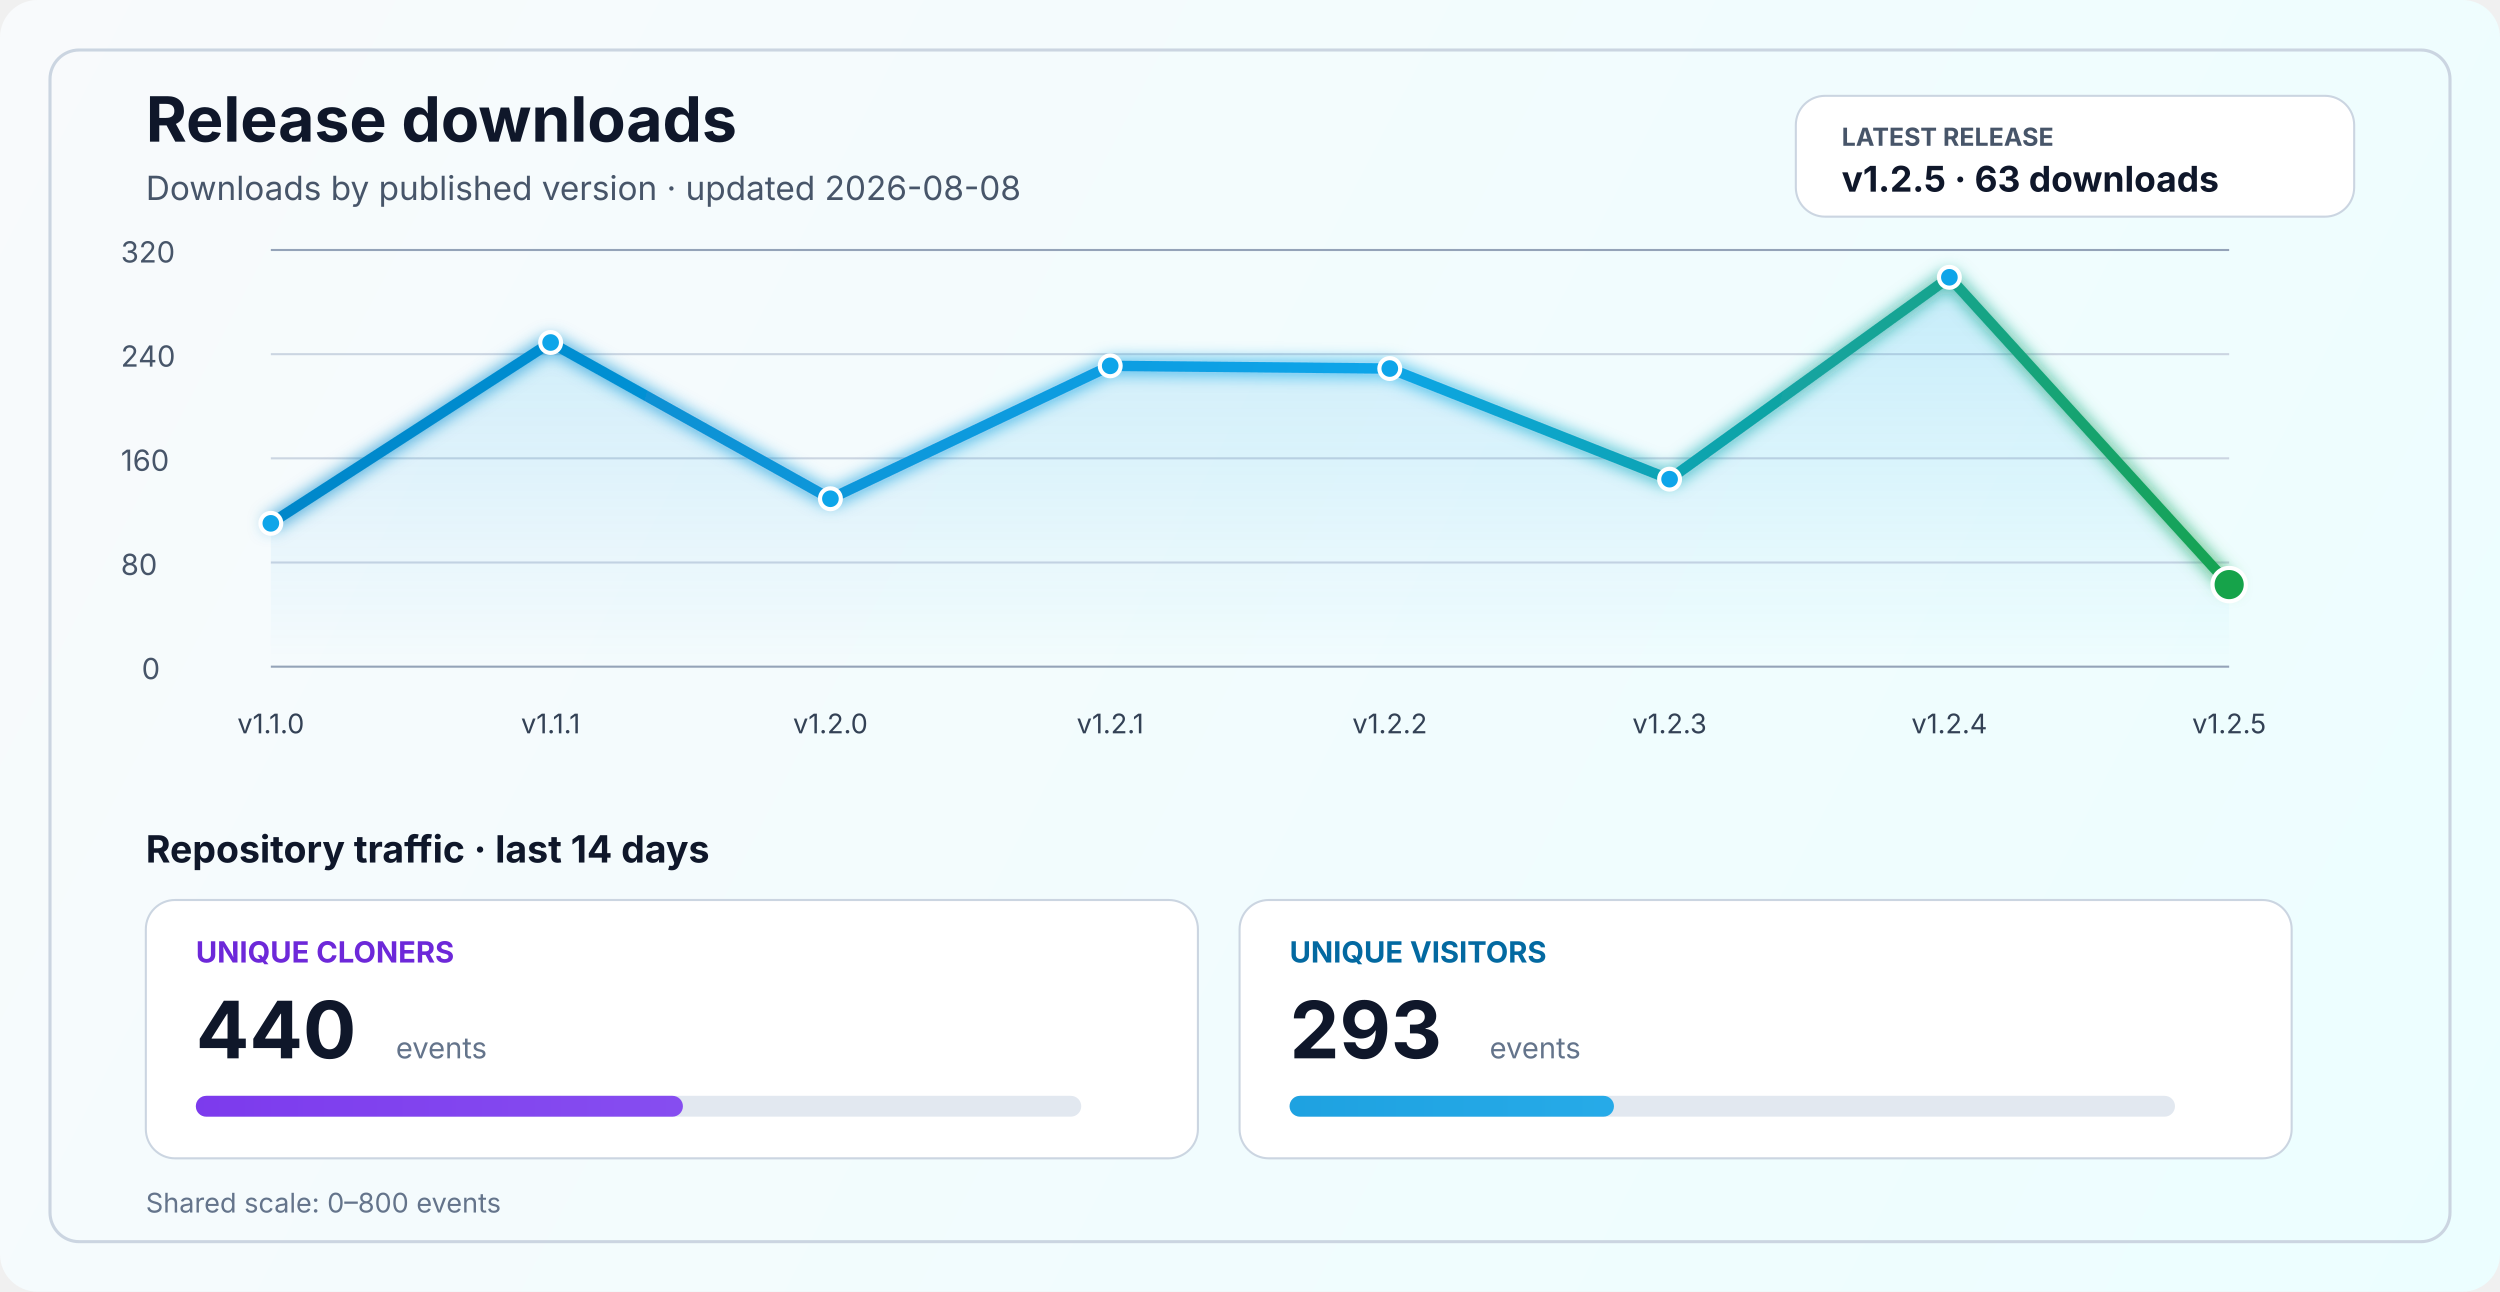
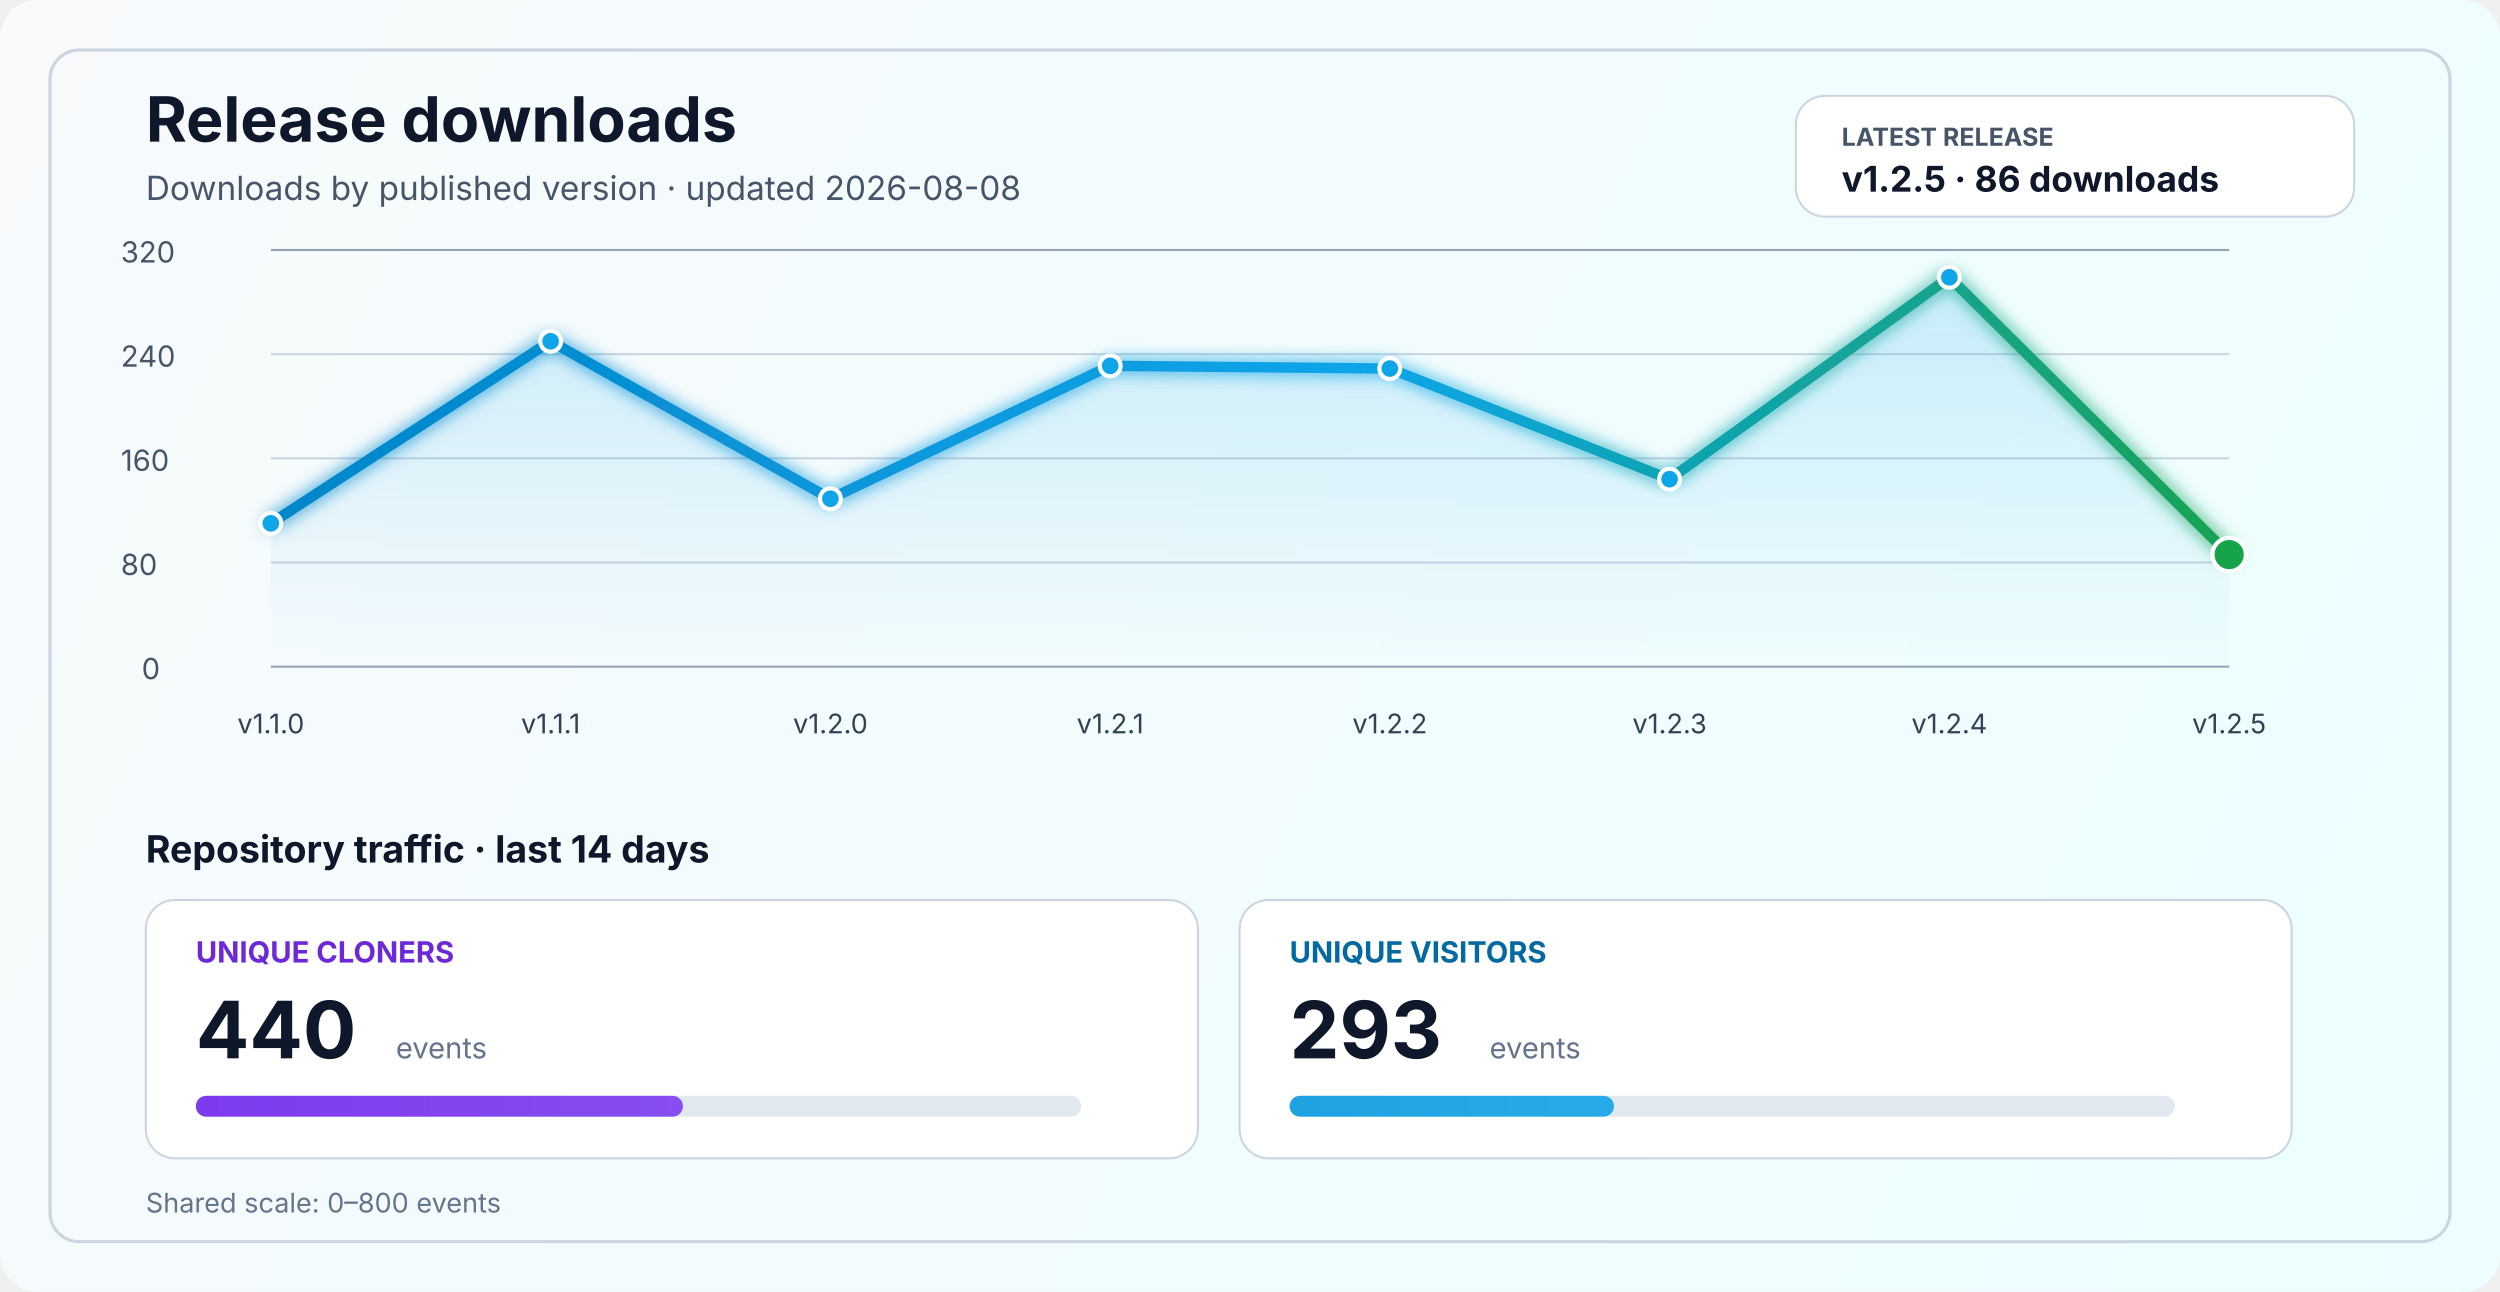
<svg xmlns="http://www.w3.org/2000/svg" width="1200" height="620" viewBox="0 0 1200 620" fill="none" role="img" aria-labelledby="title desc">
  <defs>
    <linearGradient id="bg" x1="0" y1="0" x2="1200" y2="620" gradientUnits="userSpaceOnUse">
      <stop stop-color="#F8FAFC" />
      <stop offset="1" stop-color="#ECFEFF" />
    </linearGradient>
    <linearGradient id="line" x1="130" y1="86" x2="1070" y2="340" gradientUnits="userSpaceOnUse">
      <stop stop-color="#0284C7" />
      <stop offset="0.55" stop-color="#0EA5E9" />
      <stop offset="1" stop-color="#16A34A" />
    </linearGradient>
    <linearGradient id="area" x1="0" y1="120" x2="0" y2="320" gradientUnits="userSpaceOnUse">
      <stop stop-color="#0EA5E9" stop-opacity="0.20" />
      <stop offset="1" stop-color="#0EA5E9" stop-opacity="0" />
    </linearGradient>
    <linearGradient id="cloneFill" x1="86" y1="450" x2="1110" y2="450" gradientUnits="userSpaceOnUse">
      <stop stop-color="#7C3AED" />
      <stop offset="1" stop-color="#A78BFA" />
    </linearGradient>
    <linearGradient id="viewFill" x1="86" y1="482" x2="1110" y2="482" gradientUnits="userSpaceOnUse">
      <stop stop-color="#0284C7" />
      <stop offset="1" stop-color="#38BDF8" />
    </linearGradient>
    <filter id="glow" x="-50%" y="-50%" width="200%" height="200%">
      <feGaussianBlur stdDeviation="4" result="blur" />
      <feMerge>
        <feMergeNode in="blur" />
        <feMergeNode in="SourceGraphic" />
      </feMerge>
    </filter>
  </defs>
  <rect width="1200" height="620" rx="18" fill="url(#bg)" />
  <rect x="24" y="24" width="1152" height="572" rx="14" stroke="#CBD5E1" stroke-width="1.5" />
  <text x="70" y="68" fill="#0F172A" font-size="30" font-family="SF Pro Display, -apple-system, BlinkMacSystemFont, Segoe UI, sans-serif" font-weight="700">Release downloads</text>
  <text x="70" y="96" fill="#475569" font-size="16" font-family="SF Pro Text, -apple-system, BlinkMacSystemFont, Segoe UI, sans-serif">Downloads by published version · updated 2026-08-08</text>
  <rect x="862" y="46" width="268" height="58" rx="14" fill="#FFFFFF" stroke="#CBD5E1" stroke-width="1" />
  <text x="884" y="70" fill="#475569" font-size="12" font-family="SF Pro Text, -apple-system, BlinkMacSystemFont, Segoe UI, sans-serif" font-weight="700">LATEST RELEASE</text>
-   <text x="884" y="92" fill="#0F172A" font-size="17" font-family="SF Pro Text, -apple-system, BlinkMacSystemFont, Segoe UI, sans-serif" font-weight="700">v1.2.5 · 63 downloads</text>
+   <text x="884" y="92" fill="#0F172A" font-size="17" font-family="SF Pro Text, -apple-system, BlinkMacSystemFont, Segoe UI, sans-serif" font-weight="700">v1.2.5 · 86 downloads</text>
  <line x1="130" y1="320.0" x2="1070" y2="320.0" stroke="#94A3B8" stroke-width="1" />
  <line x1="130" y1="270.0" x2="1070" y2="270.0" stroke="#CBD5E1" stroke-width="1" />
  <line x1="130" y1="220.0" x2="1070" y2="220.0" stroke="#CBD5E1" stroke-width="1" />
  <line x1="130" y1="170.0" x2="1070" y2="170.0" stroke="#CBD5E1" stroke-width="1" />
  <line x1="130" y1="120.0" x2="1070" y2="120.0" stroke="#94A3B8" stroke-width="1" />
  <text x="68" y="326.0" fill="#475569" font-size="14" font-family="SF Pro Text, -apple-system, BlinkMacSystemFont, Segoe UI, sans-serif">0</text>
  <text x="58" y="276.0" fill="#475569" font-size="14" font-family="SF Pro Text, -apple-system, BlinkMacSystemFont, Segoe UI, sans-serif">80</text>
  <text x="58" y="226.0" fill="#475569" font-size="14" font-family="SF Pro Text, -apple-system, BlinkMacSystemFont, Segoe UI, sans-serif">160</text>
  <text x="58" y="176.0" fill="#475569" font-size="14" font-family="SF Pro Text, -apple-system, BlinkMacSystemFont, Segoe UI, sans-serif">240</text>
  <text x="58" y="126.0" fill="#475569" font-size="14" font-family="SF Pro Text, -apple-system, BlinkMacSystemFont, Segoe UI, sans-serif">320</text>
-   <path d="M 130.0 251.2 L 264.3 164.4 L 398.6 239.4 L 532.9 175.6 L 667.1 176.9 L 801.4 230.0 L 935.7 133.1 L 1070.0 280.6 L 1070 320 L 130 320 Z" fill="url(#area)" />
-   <polyline points="130.0,251.2 264.3,164.4 398.6,239.4 532.9,175.6 667.1,176.9 801.4,230.0 935.7,133.1 1070.0,280.6" fill="none" stroke="url(#line)" stroke-width="5" stroke-linecap="round" stroke-linejoin="round" filter="url(#glow)" />
+   <path d="M 130.0 251.2 L 264.3 163.8 L 398.6 239.4 L 532.9 175.6 L 667.1 176.9 L 801.4 230.0 L 935.7 133.1 L 1070.0 266.2 L 1070 320 L 130 320 Z" fill="url(#area)" />
+   <polyline points="130.0,251.2 264.3,163.8 398.6,239.4 532.9,175.6 667.1,176.9 801.4,230.0 935.7,133.1 1070.0,266.2" fill="none" stroke="url(#line)" stroke-width="5" stroke-linecap="round" stroke-linejoin="round" filter="url(#glow)" />
  <circle cx="130.0" cy="251.2" r="5" fill="#0EA5E9" stroke="#FFFFFF" stroke-width="2" />
-   <circle cx="264.3" cy="164.4" r="5" fill="#0EA5E9" stroke="#FFFFFF" stroke-width="2" />
+   <circle cx="264.3" cy="163.8" r="5" fill="#0EA5E9" stroke="#FFFFFF" stroke-width="2" />
  <circle cx="398.6" cy="239.4" r="5" fill="#0EA5E9" stroke="#FFFFFF" stroke-width="2" />
  <circle cx="532.9" cy="175.6" r="5" fill="#0EA5E9" stroke="#FFFFFF" stroke-width="2" />
  <circle cx="667.1" cy="176.9" r="5" fill="#0EA5E9" stroke="#FFFFFF" stroke-width="2" />
  <circle cx="801.4" cy="230.0" r="5" fill="#0EA5E9" stroke="#FFFFFF" stroke-width="2" />
  <circle cx="935.7" cy="133.1" r="5" fill="#0EA5E9" stroke="#FFFFFF" stroke-width="2" />
-   <circle cx="1070.0" cy="280.6" r="8" fill="#16A34A" stroke="#FFFFFF" stroke-width="2" />
+   <circle cx="1070.0" cy="266.2" r="8" fill="#16A34A" stroke="#FFFFFF" stroke-width="2" />
  <text x="130.0" y="352" text-anchor="middle" fill="#334155" font-size="13" font-family="SF Pro Text, -apple-system, BlinkMacSystemFont, Segoe UI, sans-serif">v1.1.0</text>
  <text x="264.3" y="352" text-anchor="middle" fill="#334155" font-size="13" font-family="SF Pro Text, -apple-system, BlinkMacSystemFont, Segoe UI, sans-serif">v1.1.1</text>
  <text x="398.6" y="352" text-anchor="middle" fill="#334155" font-size="13" font-family="SF Pro Text, -apple-system, BlinkMacSystemFont, Segoe UI, sans-serif">v1.2.0</text>
  <text x="532.9" y="352" text-anchor="middle" fill="#334155" font-size="13" font-family="SF Pro Text, -apple-system, BlinkMacSystemFont, Segoe UI, sans-serif">v1.2.1</text>
  <text x="667.1" y="352" text-anchor="middle" fill="#334155" font-size="13" font-family="SF Pro Text, -apple-system, BlinkMacSystemFont, Segoe UI, sans-serif">v1.2.2</text>
  <text x="801.4" y="352" text-anchor="middle" fill="#334155" font-size="13" font-family="SF Pro Text, -apple-system, BlinkMacSystemFont, Segoe UI, sans-serif">v1.2.3</text>
  <text x="935.7" y="352" text-anchor="middle" fill="#334155" font-size="13" font-family="SF Pro Text, -apple-system, BlinkMacSystemFont, Segoe UI, sans-serif">v1.2.4</text>
  <text x="1070.0" y="352" text-anchor="middle" fill="#334155" font-size="13" font-family="SF Pro Text, -apple-system, BlinkMacSystemFont, Segoe UI, sans-serif">v1.2.5</text>
  <text x="70" y="414" fill="#0F172A" font-size="18" font-family="SF Pro Text, -apple-system, BlinkMacSystemFont, Segoe UI, sans-serif" font-weight="700">Repository traffic · last 14 days</text>
  <rect x="70" y="432" width="505" height="124" rx="14" fill="#FFFFFF" stroke="#CBD5E1" stroke-width="1" />
  <text x="94" y="462" fill="#6D28D9" font-size="14" font-family="SF Pro Text, -apple-system, BlinkMacSystemFont, Segoe UI, sans-serif" font-weight="700">UNIQUE CLONERS</text>
  <text x="94" y="508" fill="#0F172A" font-size="38" font-family="SF Pro Display, -apple-system, BlinkMacSystemFont, Segoe UI, sans-serif" font-weight="700">440</text>
  <text x="190" y="508" fill="#64748B" font-size="14" font-family="SF Pro Text, -apple-system, BlinkMacSystemFont, Segoe UI, sans-serif">events</text>
  <rect x="94" y="526" width="425" height="10" rx="5" fill="#E2E8F0" />
  <rect x="94" y="526" width="233.8" height="10" rx="5" fill="url(#cloneFill)" />
  <rect x="595" y="432" width="505" height="124" rx="14" fill="#FFFFFF" stroke="#CBD5E1" stroke-width="1" />
  <text x="619" y="462" fill="#0369A1" font-size="14" font-family="SF Pro Text, -apple-system, BlinkMacSystemFont, Segoe UI, sans-serif" font-weight="700">UNIQUE VISITORS</text>
  <text x="619" y="508" fill="#0F172A" font-size="38" font-family="SF Pro Display, -apple-system, BlinkMacSystemFont, Segoe UI, sans-serif" font-weight="700">293</text>
  <text x="715" y="508" fill="#64748B" font-size="14" font-family="SF Pro Text, -apple-system, BlinkMacSystemFont, Segoe UI, sans-serif">events</text>
  <rect x="619" y="526" width="425" height="10" rx="5" fill="#E2E8F0" />
  <rect x="619" y="526" width="155.7" height="10" rx="5" fill="url(#viewFill)" />
  <text x="70" y="582" fill="#64748B" font-size="13" font-family="SF Pro Text, -apple-system, BlinkMacSystemFont, Segoe UI, sans-serif">Shared scale: 0–800 events</text>
</svg>
